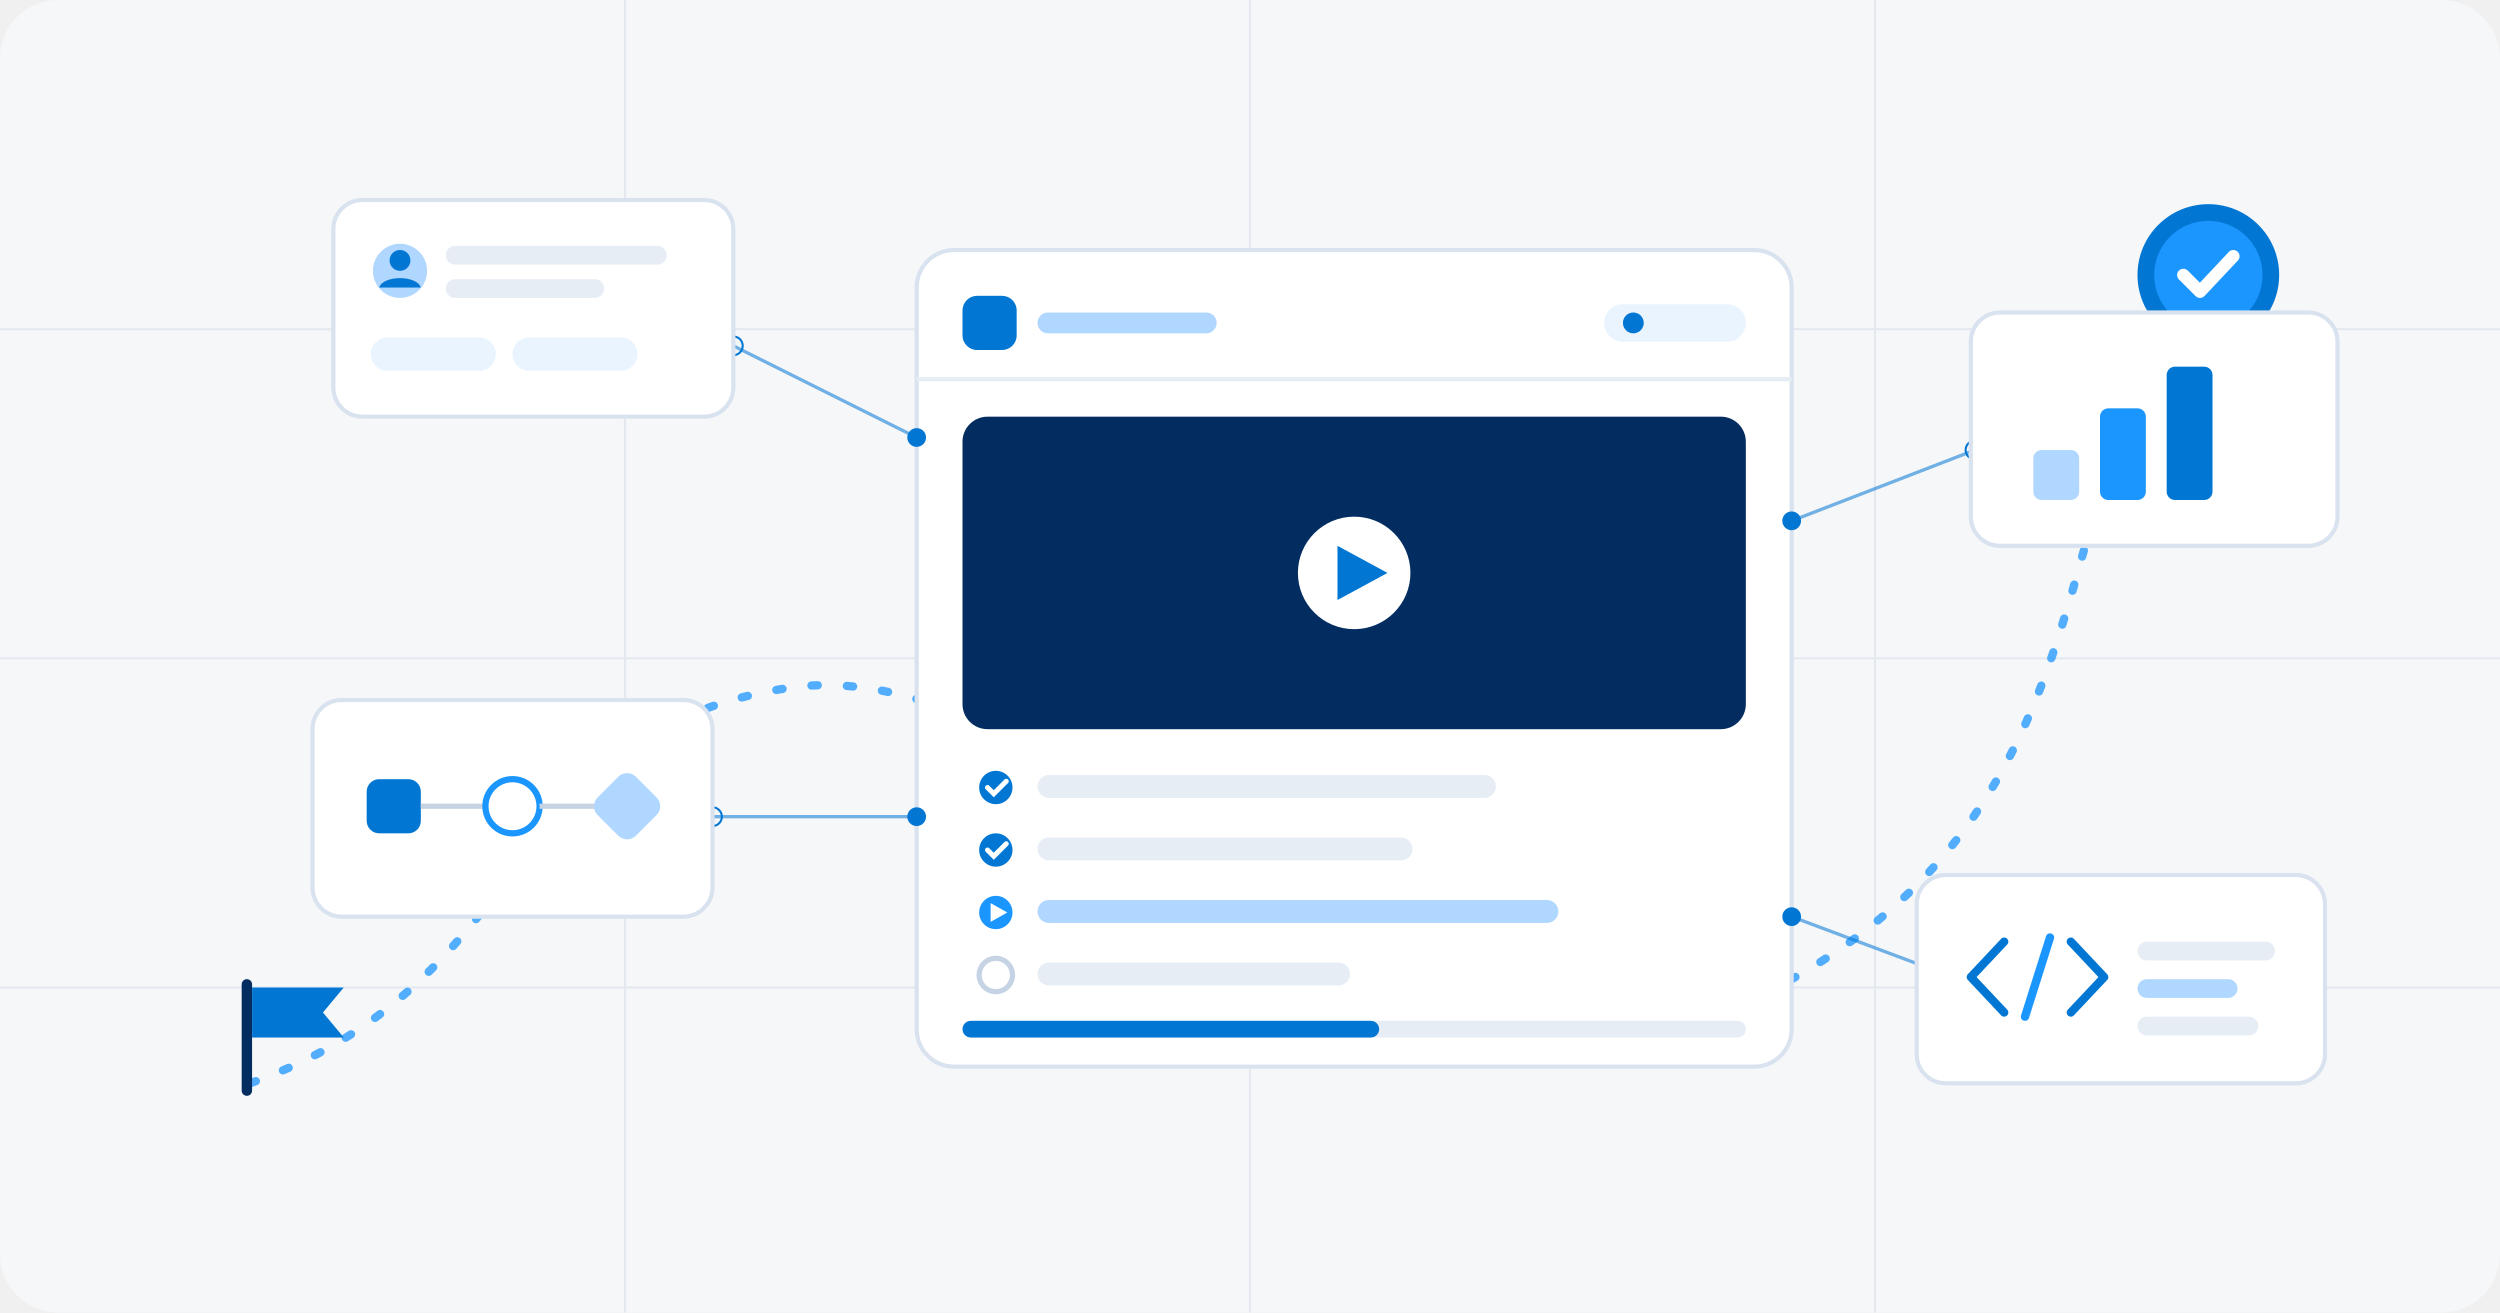
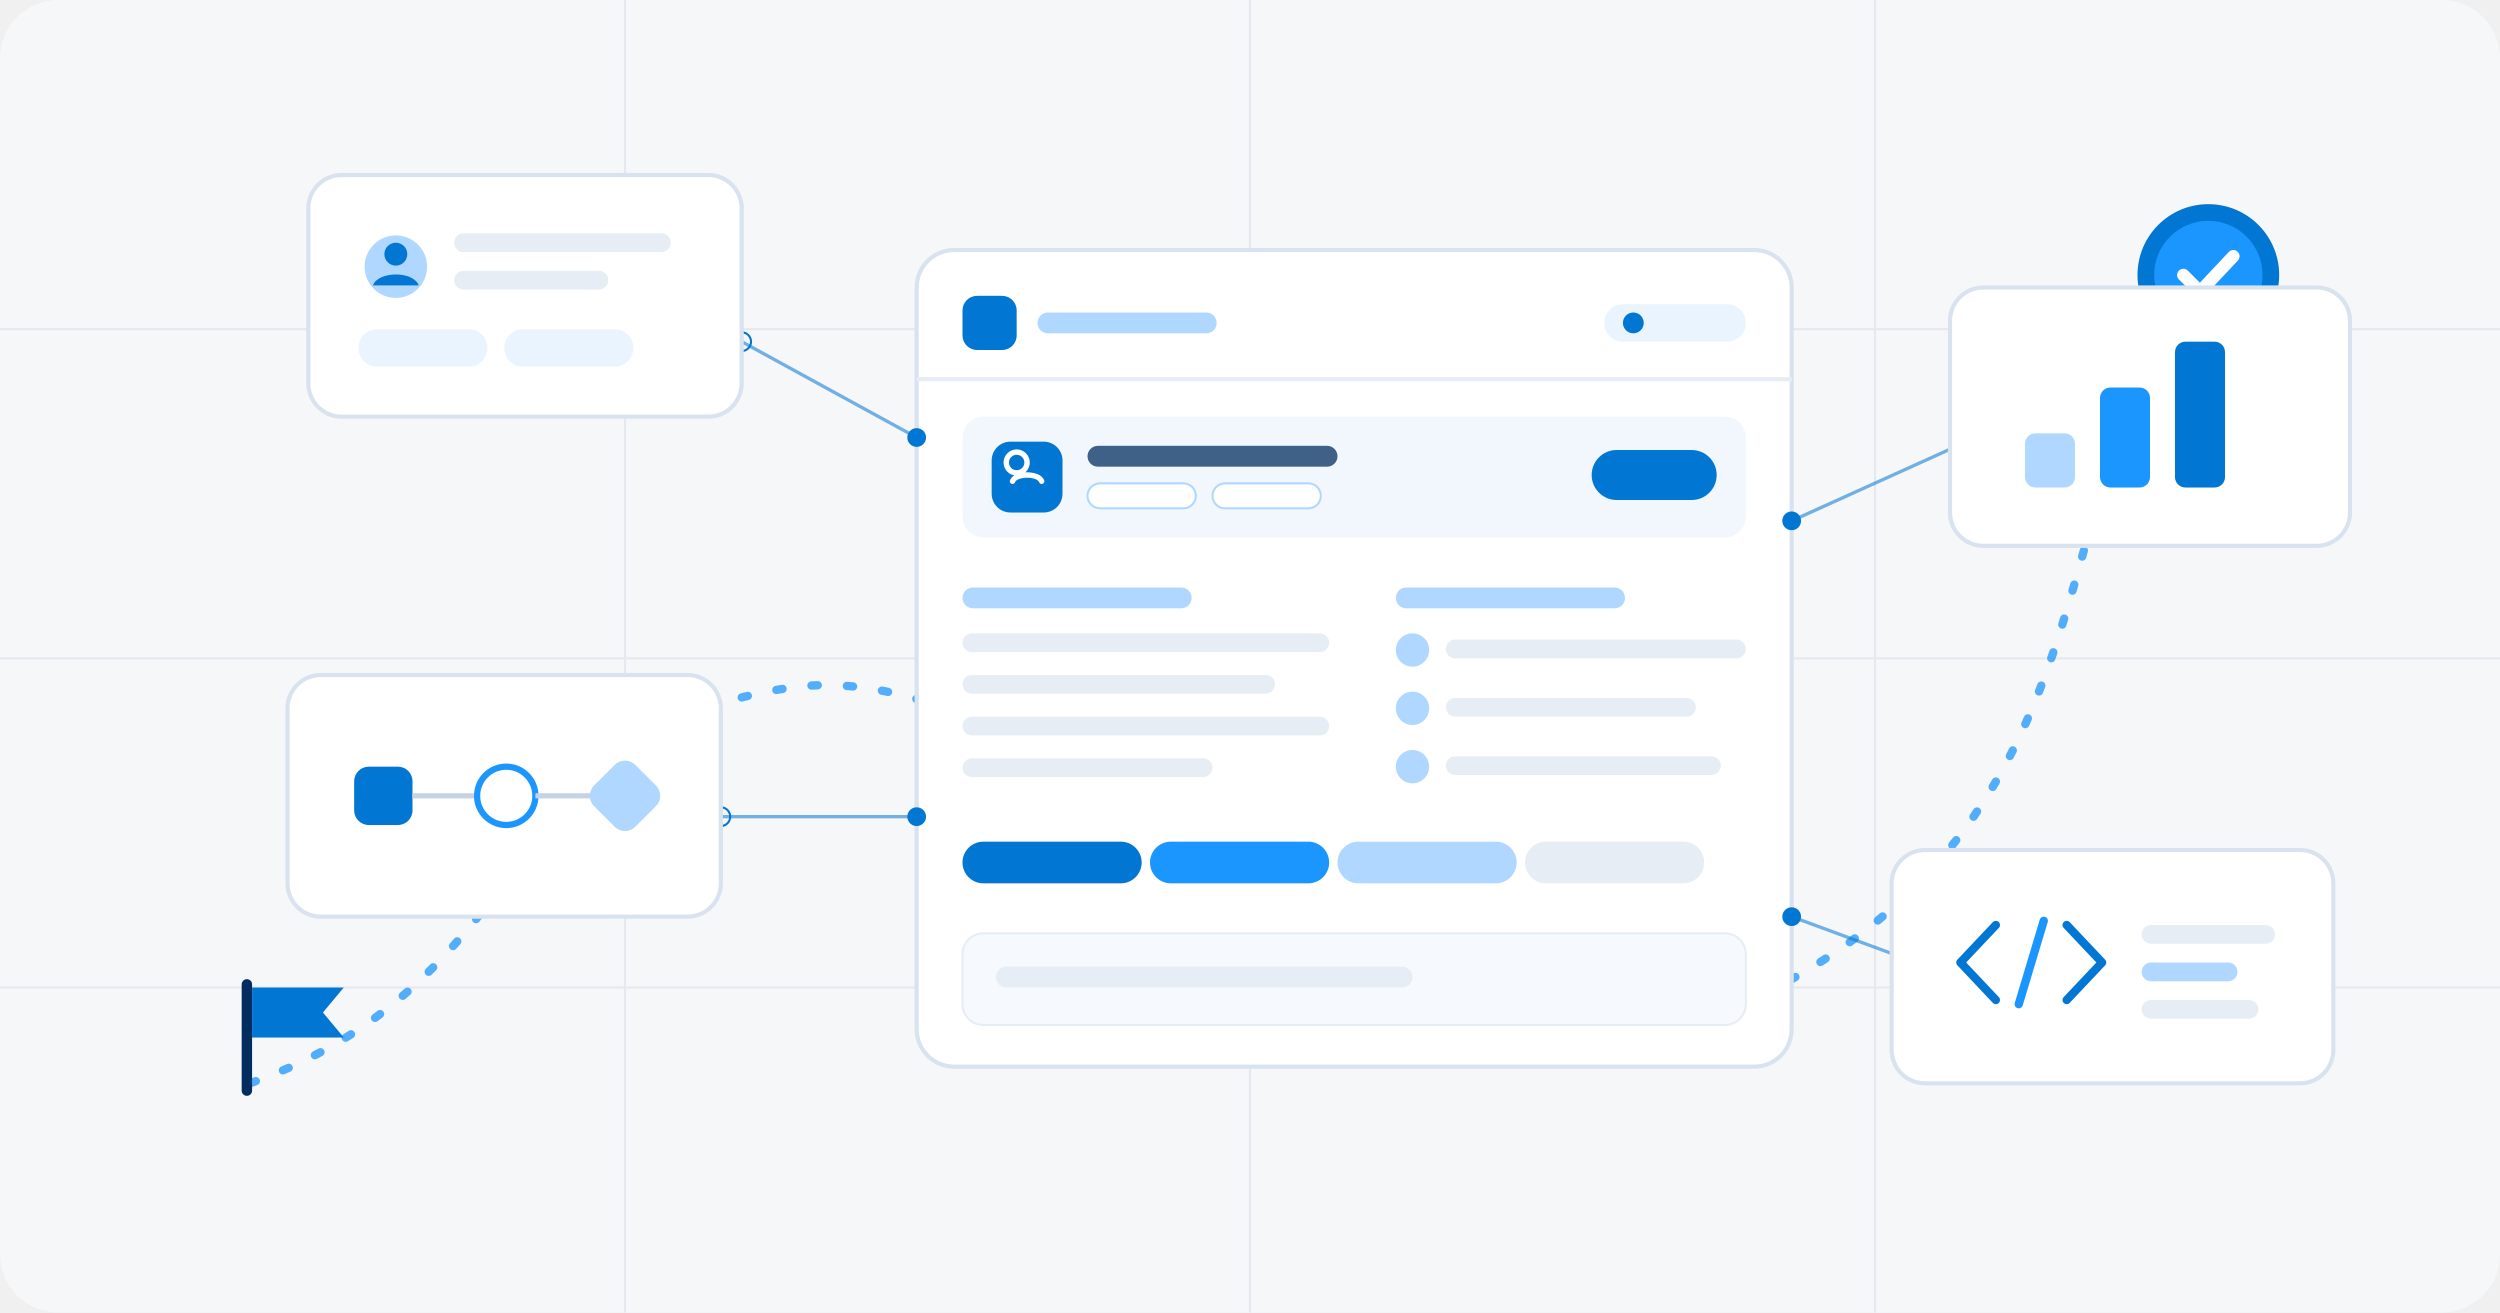
<svg xmlns="http://www.w3.org/2000/svg" viewBox="0 0 1200 630" width="1200" height="630" role="img" aria-label="Namaste Salesforce — learning platform illustration">
  <style>
    .fl  { animation: fl 7s ease-in-out infinite; }
    .fl2 { animation: fl 8.5s ease-in-out 0.9s infinite; }
    .fl3 { animation: fl 9.5s ease-in-out 1.6s infinite; }
    @keyframes fl { 0%,100% { transform: translateY(0); } 50% { transform: translateY(-9px); } }
    .path { stroke-dasharray: 3 14; animation: dash 30s linear infinite; }
    @keyframes dash { to { stroke-dashoffset: -340; } }
-     .pulse { transform-origin: 650px 262px; animation: pulse 2.6s ease-in-out infinite; }
+     .pulse { transform-origin: 650px 300px; animation: pulse 2.6s ease-in-out infinite; }
    @keyframes pulse { 0%,100% { transform: scale(1); } 50% { transform: scale(1.07); } }
    .bar { animation: bar 6s ease-in-out infinite; }
    @keyframes bar { 0%,15% { width: 90px; } 55%,100% { width: 200px; } }
-     @media (prefers-reduced-motion: reduce) { .fl,.fl2,.fl3,.path,.pulse,.bar { animation: none; } }
+     /* screen crossfade: Salesforce UI (sA) ⇄ video lesson (sB), 14s loop */
+     .sA { animation: sA 14s ease-in-out infinite; }
+     .sB { opacity: 0; animation: sB 14s ease-in-out infinite; }
+     @keyframes sA { 0%,36% { opacity: 1; } 44%,88% { opacity: 0; } 96%,100% { opacity: 1; } }
+     @keyframes sB { 0%,36% { opacity: 0; } 44%,88% { opacity: 1; } 96%,100% { opacity: 0; } }
+     @media (prefers-reduced-motion: reduce) {
+       .fl,.fl2,.fl3,.path,.pulse,.bar { animation: none; }
+       .sA { animation: none; opacity: 0; }
+       .sB { animation: none; opacity: 1; }
+     }
  </style>
  <rect width="1200" height="630" rx="28" fill="#F6F7F9" />
  <g stroke="#E4E9F0" stroke-width="1">
    <path d="M0 158h1200M0 316h1200M0 474h1200" />
    <path d="M300 0v630M600 0v630M900 0v630" />
  </g>
  <path class="path" d="M120 520 C 260 470, 240 350, 380 330 S 700 560, 860 470 S 980 220, 1052 152" fill="none" stroke="#1B96FF" stroke-width="4" stroke-linecap="round" opacity="0.75" />
  <g transform="translate(104 470)">
    <rect x="12" y="0" width="5" height="56" rx="2.5" fill="#032D60" />
    <path d="M17 4h44l-10 12 10 12H17z" fill="#0176D3" />
  </g>
  <g transform="translate(1020 92)">
    <circle cx="40" cy="40" r="34" fill="#0176D3" />
    <circle cx="40" cy="40" r="26" fill="#1B96FF" />
    <path d="M28 40l8 8 16-17" fill="none" stroke="#fff" stroke-width="6" stroke-linecap="round" stroke-linejoin="round" />
    <path d="M26 70l6 22 8-9 8 9 6-22" fill="#0176D3" />
  </g>
-   <g>
-     <rect x="440" y="120" width="420" height="392" rx="18" fill="#fff" stroke="#D9E2EF" stroke-width="2" />
-     <rect x="462" y="142" width="26" height="26" rx="7" fill="#0176D3" />
-     <rect x="498" y="150" width="86" height="10" rx="5" fill="#B0D7FF" />
-     <rect x="770" y="146" width="68" height="18" rx="9" fill="#EAF4FF" />
-     <circle cx="784" cy="155" r="5" fill="#0176D3" />
-     <line x1="440" y1="182" x2="860" y2="182" stroke="#E7EDF5" stroke-width="2" />
-     <rect x="462" y="200" width="376" height="150" rx="12" fill="#032D60" />
+   <rect x="440" y="120" width="420" height="392" rx="18" fill="#fff" stroke="#D9E2EF" stroke-width="2" />
+   <rect x="462" y="142" width="26" height="26" rx="7" fill="#0176D3" />
+   <rect x="498" y="150" width="86" height="10" rx="5" fill="#B0D7FF" />
+   <rect x="770" y="146" width="68" height="18" rx="9" fill="#EAF4FF" />
+   <circle cx="784" cy="155" r="5" fill="#0176D3" />
+   <line x1="440" y1="182" x2="860" y2="182" stroke="#E7EDF5" stroke-width="2" />
+   <g class="sA">
+     <rect x="462" y="200" width="376" height="58" rx="10" fill="#F2F7FD" />
+     <rect x="476" y="212" width="34" height="34" rx="9" fill="#0176D3" />
+     <path d="M486 231c1.5-4 12.5-4 14 0M493 222a5 5 0 100 .01" stroke="#fff" stroke-width="2.6" fill="none" stroke-linecap="round" />
+     <rect x="522" y="214" width="120" height="10" rx="5" fill="#032D60" opacity="0.75" />
+     <rect x="522" y="232" width="52" height="12" rx="6" fill="#fff" stroke="#B0D7FF" />
+     <rect x="582" y="232" width="52" height="12" rx="6" fill="#fff" stroke="#B0D7FF" />
+     <rect x="764" y="216" width="60" height="24" rx="12" fill="#0176D3" />
+     <rect x="462" y="282" width="110" height="10" rx="5" fill="#B0D7FF" />
+     <rect x="462" y="304" width="176" height="9" rx="4.5" fill="#E7EDF5" />
+     <rect x="462" y="324" width="150" height="9" rx="4.5" fill="#E7EDF5" />
+     <rect x="462" y="344" width="176" height="9" rx="4.5" fill="#E7EDF5" />
+     <rect x="462" y="364" width="120" height="9" rx="4.5" fill="#E7EDF5" />
+     <rect x="670" y="282" width="110" height="10" rx="5" fill="#B0D7FF" />
+     <circle cx="678" cy="312" r="8" fill="#B0D7FF" />
+     <rect x="694" y="307" width="144" height="9" rx="4.5" fill="#E7EDF5" />
+     <circle cx="678" cy="340" r="8" fill="#B0D7FF" />
+     <rect x="694" y="335" width="120" height="9" rx="4.5" fill="#E7EDF5" />
+     <circle cx="678" cy="368" r="8" fill="#B0D7FF" />
+     <rect x="694" y="363" width="132" height="9" rx="4.5" fill="#E7EDF5" />
+     <g>
+       <rect x="462" y="404" width="86" height="20" rx="10" fill="#0176D3" />
+       <rect x="552" y="404" width="86" height="20" rx="10" fill="#1B96FF" />
+       <rect x="642" y="404" width="86" height="20" rx="10" fill="#B0D7FF" />
+       <rect x="732" y="404" width="86" height="20" rx="10" fill="#E7EDF5" />
+     </g>
+     <rect x="462" y="448" width="376" height="44" rx="10" fill="#F6F9FD" stroke="#E7EDF5" />
+     <rect x="478" y="464" width="200" height="10" rx="5" fill="#E7EDF5" />
+   </g>
+   <g class="sB">
+     <rect x="462" y="200" width="376" height="176" rx="12" fill="#032D60" />
    <g class="pulse">
-       <circle cx="650" cy="275" r="27" fill="#fff" />
-       <path d="M642 262l24 13-24 13z" fill="#0176D3" />
+       <circle cx="650" cy="288" r="28" fill="#fff" />
+       <path d="M642 274l25 14-25 14z" fill="#0176D3" />
    </g>
    <g>
-       <circle cx="478" cy="378" r="8" fill="#0176D3" />
-       <path d="M474 378l3 3 6-6" stroke="#fff" stroke-width="2.4" fill="none" stroke-linecap="round" />
-       <rect x="498" y="372" width="220" height="11" rx="5.5" fill="#E7EDF5" />
-       <circle cx="478" cy="408" r="8" fill="#0176D3" />
-       <path d="M474 408l3 3 6-6" stroke="#fff" stroke-width="2.4" fill="none" stroke-linecap="round" />
-       <rect x="498" y="402" width="180" height="11" rx="5.5" fill="#E7EDF5" />
-       <circle cx="478" cy="438" r="8" fill="#1B96FF" />
-       <path d="M475.5 433.5l8 4.5-8 4.5z" fill="#fff" />
-       <rect x="498" y="432" width="250" height="11" rx="5.5" fill="#B0D7FF" />
-       <circle cx="478" cy="468" r="8" fill="none" stroke="#C6D3E4" stroke-width="2.5" />
-       <rect x="498" y="462" width="150" height="11" rx="5.5" fill="#E7EDF5" />
+       <circle cx="480" cy="404" r="8" fill="#0176D3" />
+       <path d="M476 404l3 3 6-6" stroke="#fff" stroke-width="2.4" fill="none" stroke-linecap="round" />
+       <rect x="500" y="398" width="210" height="11" rx="5.5" fill="#E7EDF5" />
+       <circle cx="480" cy="434" r="8" fill="#1B96FF" />
+       <path d="M477.5 429.5l8 4.5-8 4.5z" fill="#fff" />
+       <rect x="500" y="428" width="250" height="11" rx="5.5" fill="#B0D7FF" />
+       <circle cx="480" cy="464" r="8" fill="none" stroke="#C6D3E4" stroke-width="2.5" />
+       <rect x="500" y="458" width="160" height="11" rx="5.5" fill="#E7EDF5" />
    </g>
    <rect x="462" y="490" width="376" height="8" rx="4" fill="#E7EDF5" />
    <rect class="bar" x="462" y="490" width="200" height="8" rx="4" fill="#0176D3" />
  </g>
  <g stroke="#0176D3" stroke-width="1.6" opacity="0.55">
-     <line x1="440" y1="210" x2="352" y2="166" />
-     <line x1="440" y1="392" x2="342" y2="392" />
-     <line x1="860" y1="250" x2="948" y2="216" />
-     <line x1="860" y1="440" x2="940" y2="470" />
+     <line x1="440" y1="210" x2="356" y2="164" />
+     <line x1="440" y1="392" x2="346" y2="392" />
+     <line x1="860" y1="250" x2="944" y2="212" />
+     <line x1="860" y1="440" x2="936" y2="468" />
  </g>
  <g fill="#0176D3">
    <circle cx="440" cy="210" r="4.5" />
    <circle cx="440" cy="392" r="4.5" />
    <circle cx="860" cy="250" r="4.5" />
    <circle cx="860" cy="440" r="4.5" />
  </g>
  <g fill="none" stroke="#0176D3">
-     <circle cx="352" cy="166" r="4.5" />
-     <circle cx="342" cy="392" r="4.5" />
-     <circle cx="948" cy="216" r="4.5" />
-     <circle cx="940" cy="470" r="4.5" />
+     <circle cx="356" cy="164" r="4.5" />
+     <circle cx="346" cy="392" r="4.5" />
+     <circle cx="944" cy="212" r="4.5" />
+     <circle cx="936" cy="468" r="4.5" />
  </g>
  <g class="fl">
-     <rect x="160" y="96" width="192" height="104" rx="14" fill="#fff" stroke="#D9E2EF" stroke-width="2" />
-     <circle cx="192" cy="130" r="13" fill="#B0D7FF" />
-     <circle cx="192" cy="125" r="5" fill="#0176D3" />
-     <path d="M182 138c2-6 18-6 20 0" fill="#0176D3" />
-     <rect x="214" y="118" width="106" height="9" rx="4.5" fill="#E7EDF5" />
-     <rect x="214" y="134" width="76" height="9" rx="4.5" fill="#E7EDF5" />
-     <rect x="178" y="162" width="60" height="16" rx="8" fill="#EAF4FF" />
-     <rect x="246" y="162" width="60" height="16" rx="8" fill="#EAF4FF" />
+     <rect x="148" y="84" width="208" height="116" rx="16" fill="#fff" stroke="#D9E2EF" stroke-width="2" />
+     <circle cx="190" cy="128" r="15" fill="#B0D7FF" />
+     <circle cx="190" cy="122" r="5.5" fill="#0176D3" />
+     <path d="M179 137c2.5-7 19.5-7 22 0" fill="#0176D3" />
+     <rect x="218" y="112" width="104" height="9" rx="4.5" fill="#E7EDF5" />
+     <rect x="218" y="130" width="74" height="9" rx="4.5" fill="#E7EDF5" />
+     <rect x="172" y="158" width="62" height="18" rx="9" fill="#EAF4FF" />
+     <rect x="242" y="158" width="62" height="18" rx="9" fill="#EAF4FF" />
  </g>
  <g class="fl2">
-     <rect x="150" y="336" width="192" height="104" rx="14" fill="#fff" stroke="#D9E2EF" stroke-width="2" />
-     <rect x="176" y="374" width="26" height="26" rx="6" fill="#0176D3" />
-     <line x1="202" y1="387" x2="232" y2="387" stroke="#C6D3E4" stroke-width="2.5" />
-     <circle cx="246" cy="387" r="13" fill="none" stroke="#1B96FF" stroke-width="3" />
-     <line x1="259" y1="387" x2="288" y2="387" stroke="#C6D3E4" stroke-width="2.5" />
-     <rect x="288" y="374" width="26" height="26" rx="6" transform="rotate(45 301 387)" fill="#B0D7FF" />
+     <rect x="138" y="324" width="208" height="116" rx="16" fill="#fff" stroke="#D9E2EF" stroke-width="2" />
+     <rect x="170" y="368" width="28" height="28" rx="7" fill="#0176D3" />
+     <line x1="198" y1="382" x2="228" y2="382" stroke="#C6D3E4" stroke-width="2.5" />
+     <circle cx="243" cy="382" r="14" fill="none" stroke="#1B96FF" stroke-width="3" />
+     <line x1="257" y1="382" x2="286" y2="382" stroke="#C6D3E4" stroke-width="2.5" />
+     <rect x="286" y="368" width="28" height="28" rx="7" transform="rotate(45 300 382)" fill="#B0D7FF" />
  </g>
  <g class="fl3">
-     <rect x="946" y="150" width="176" height="112" rx="14" fill="#fff" stroke="#D9E2EF" stroke-width="2" />
-     <rect x="976" y="216" width="22" height="24" rx="4" fill="#B0D7FF" />
-     <rect x="1008" y="196" width="22" height="44" rx="4" fill="#1B96FF" />
-     <rect x="1040" y="176" width="22" height="64" rx="4" fill="#0176D3" />
-     <path d="M978 168h84l-30 22v14h-24v-14z" fill="#EAF4FF" stroke="#B0D7FF" stroke-width="2" transform="translate(-6 -4) scale(0.5)" opacity="0" />
+     <rect x="936" y="138" width="192" height="124" rx="16" fill="#fff" stroke="#D9E2EF" stroke-width="2" />
+     <rect x="972" y="208" width="24" height="26" rx="5" fill="#B0D7FF" />
+     <rect x="1008" y="186" width="24" height="48" rx="5" fill="#1B96FF" />
+     <rect x="1044" y="164" width="24" height="70" rx="5" fill="#0176D3" />
  </g>
  <g class="fl">
-     <rect x="920" y="420" width="196" height="100" rx="14" fill="#fff" stroke="#D9E2EF" stroke-width="2" />
-     <path d="M962 452l-16 17 16 17" fill="none" stroke="#0176D3" stroke-width="4" stroke-linecap="round" stroke-linejoin="round" />
-     <path d="M994 452l16 17-16 17" fill="none" stroke="#0176D3" stroke-width="4" stroke-linecap="round" stroke-linejoin="round" />
-     <line x1="984" y1="450" x2="972" y2="488" stroke="#1B96FF" stroke-width="4" stroke-linecap="round" />
-     <rect x="1026" y="452" width="66" height="9" rx="4.5" fill="#E7EDF5" />
-     <rect x="1026" y="470" width="48" height="9" rx="4.5" fill="#B0D7FF" />
-     <rect x="1026" y="488" width="58" height="9" rx="4.5" fill="#E7EDF5" />
+     <rect x="908" y="408" width="212" height="112" rx="16" fill="#fff" stroke="#D9E2EF" stroke-width="2" />
+     <path d="M958 444l-17 18 17 18" fill="none" stroke="#0176D3" stroke-width="4" stroke-linecap="round" stroke-linejoin="round" />
+     <path d="M992 444l17 18-17 18" fill="none" stroke="#0176D3" stroke-width="4" stroke-linecap="round" stroke-linejoin="round" />
+     <line x1="981" y1="442" x2="969" y2="482" stroke="#1B96FF" stroke-width="4" stroke-linecap="round" />
+     <rect x="1028" y="444" width="64" height="9" rx="4.5" fill="#E7EDF5" />
+     <rect x="1028" y="462" width="46" height="9" rx="4.5" fill="#B0D7FF" />
+     <rect x="1028" y="480" width="56" height="9" rx="4.5" fill="#E7EDF5" />
  </g>
</svg>
